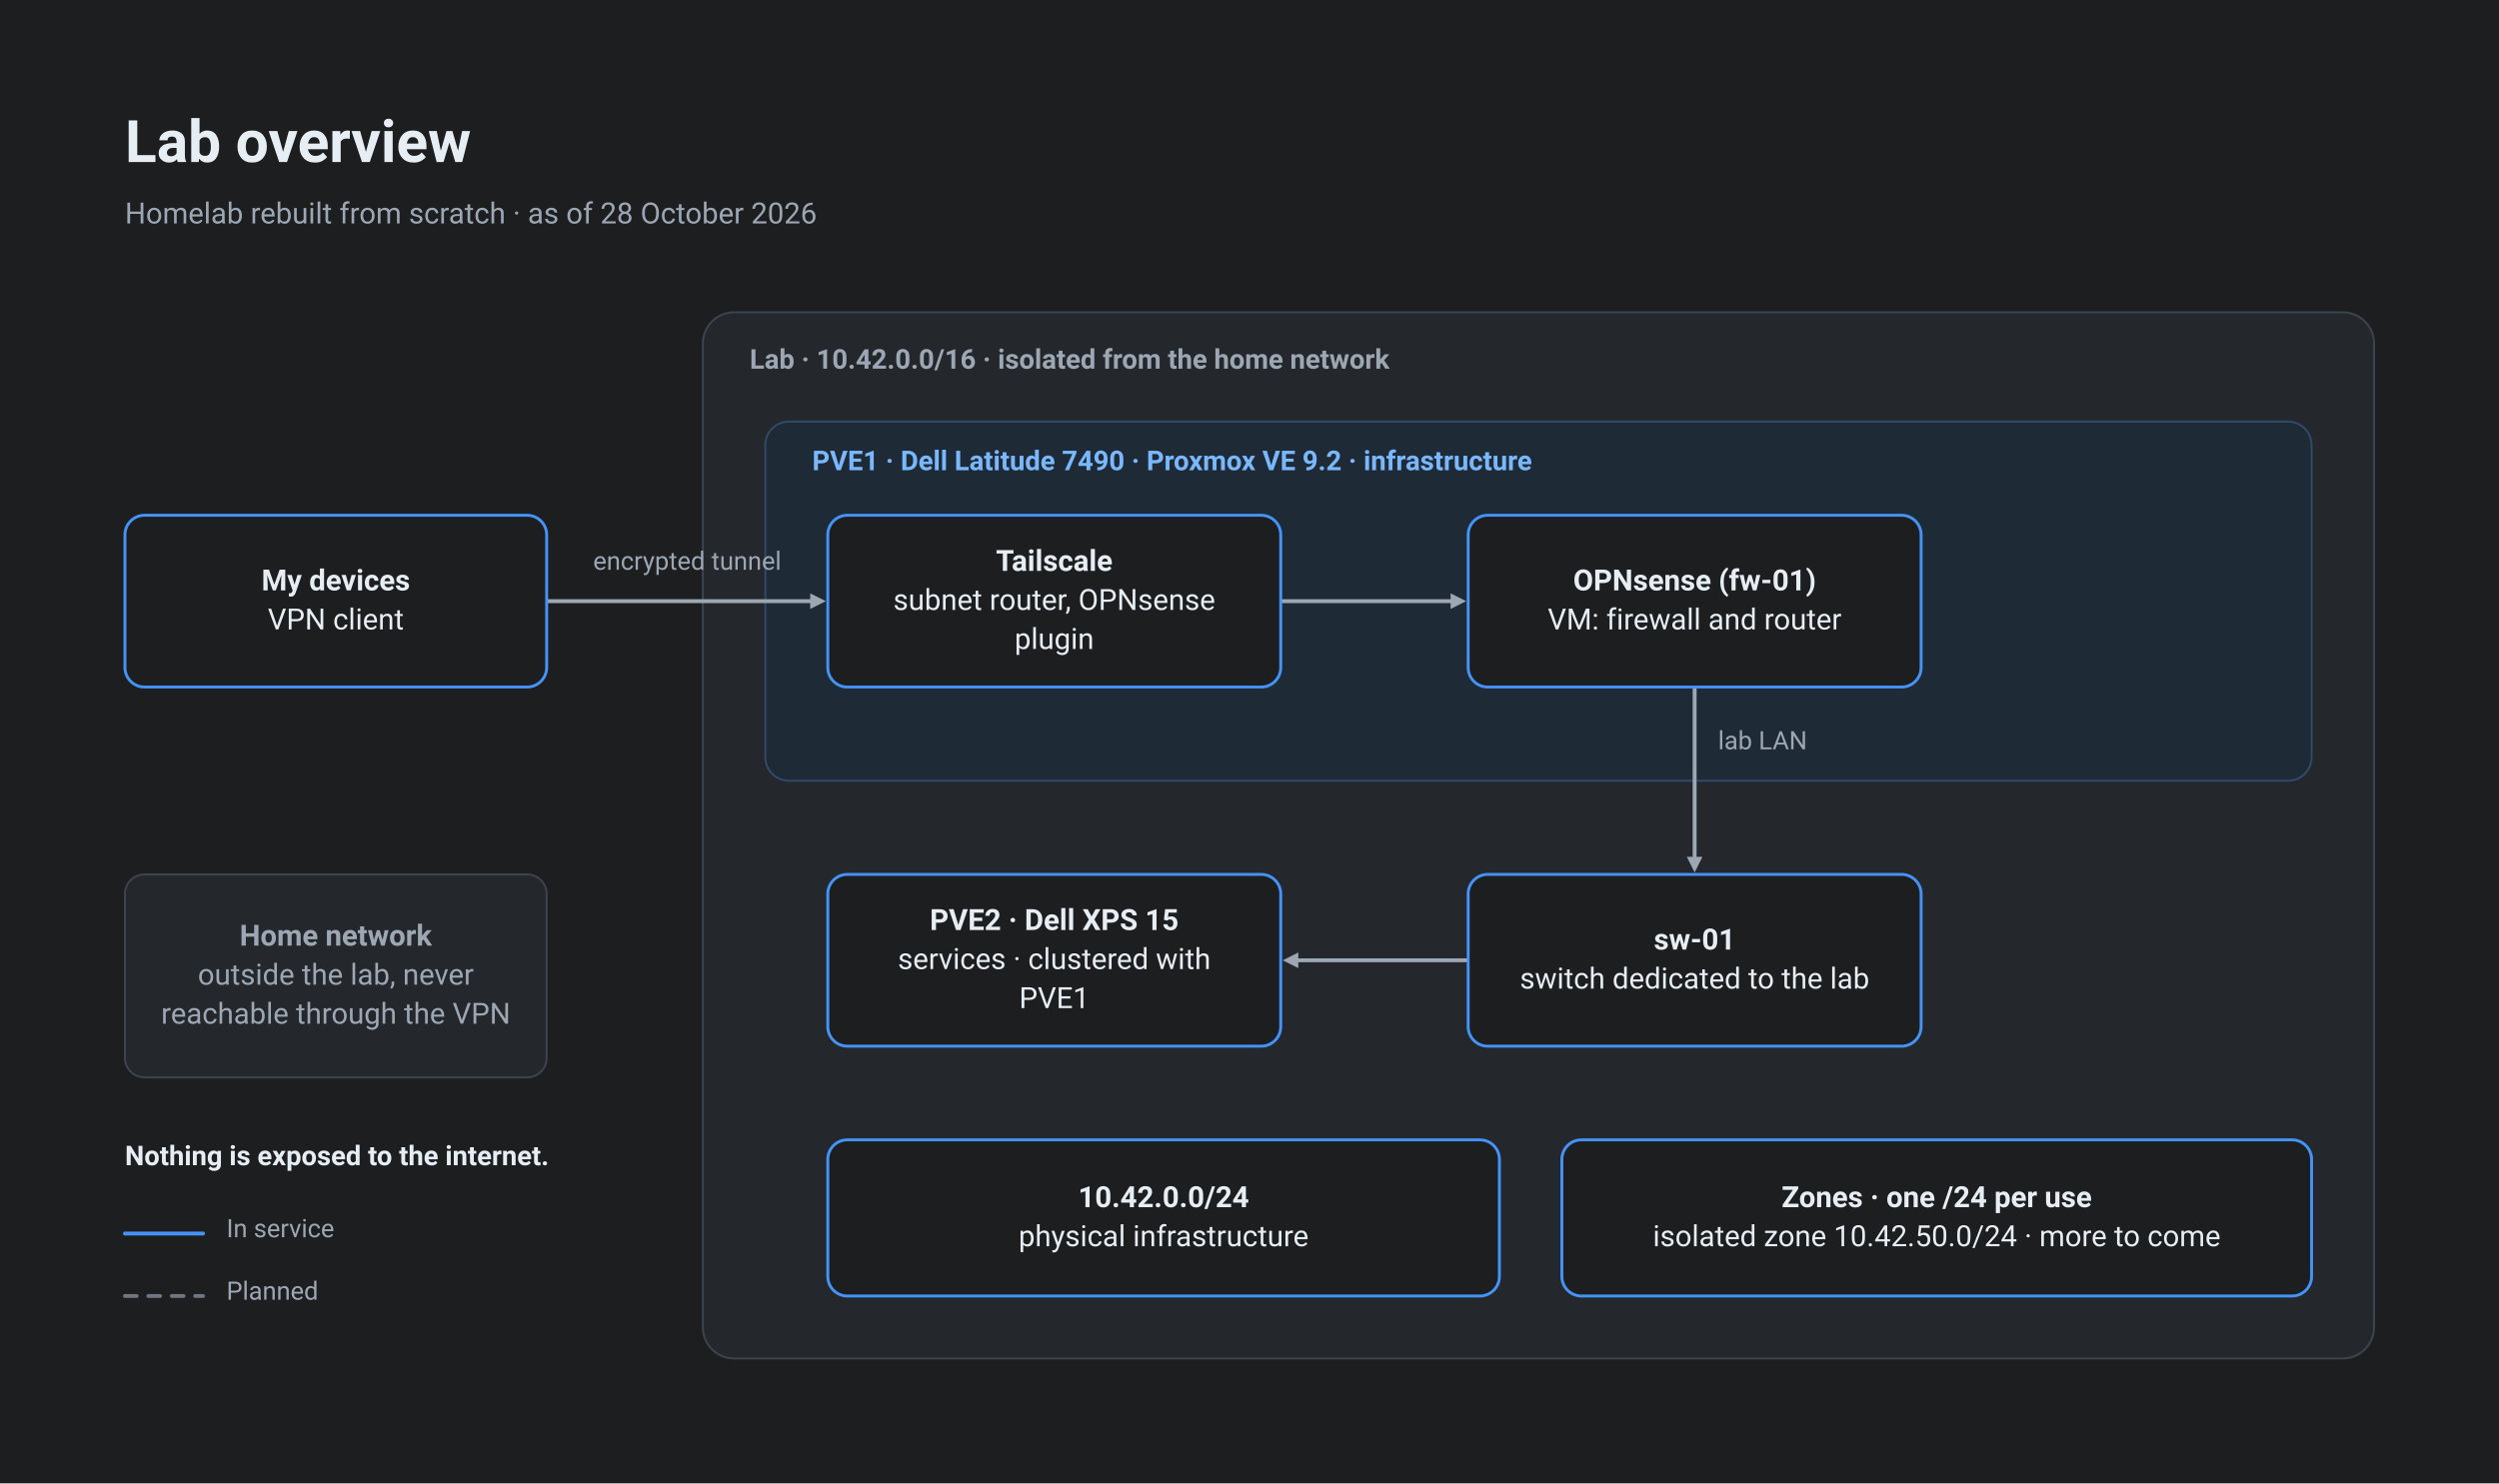
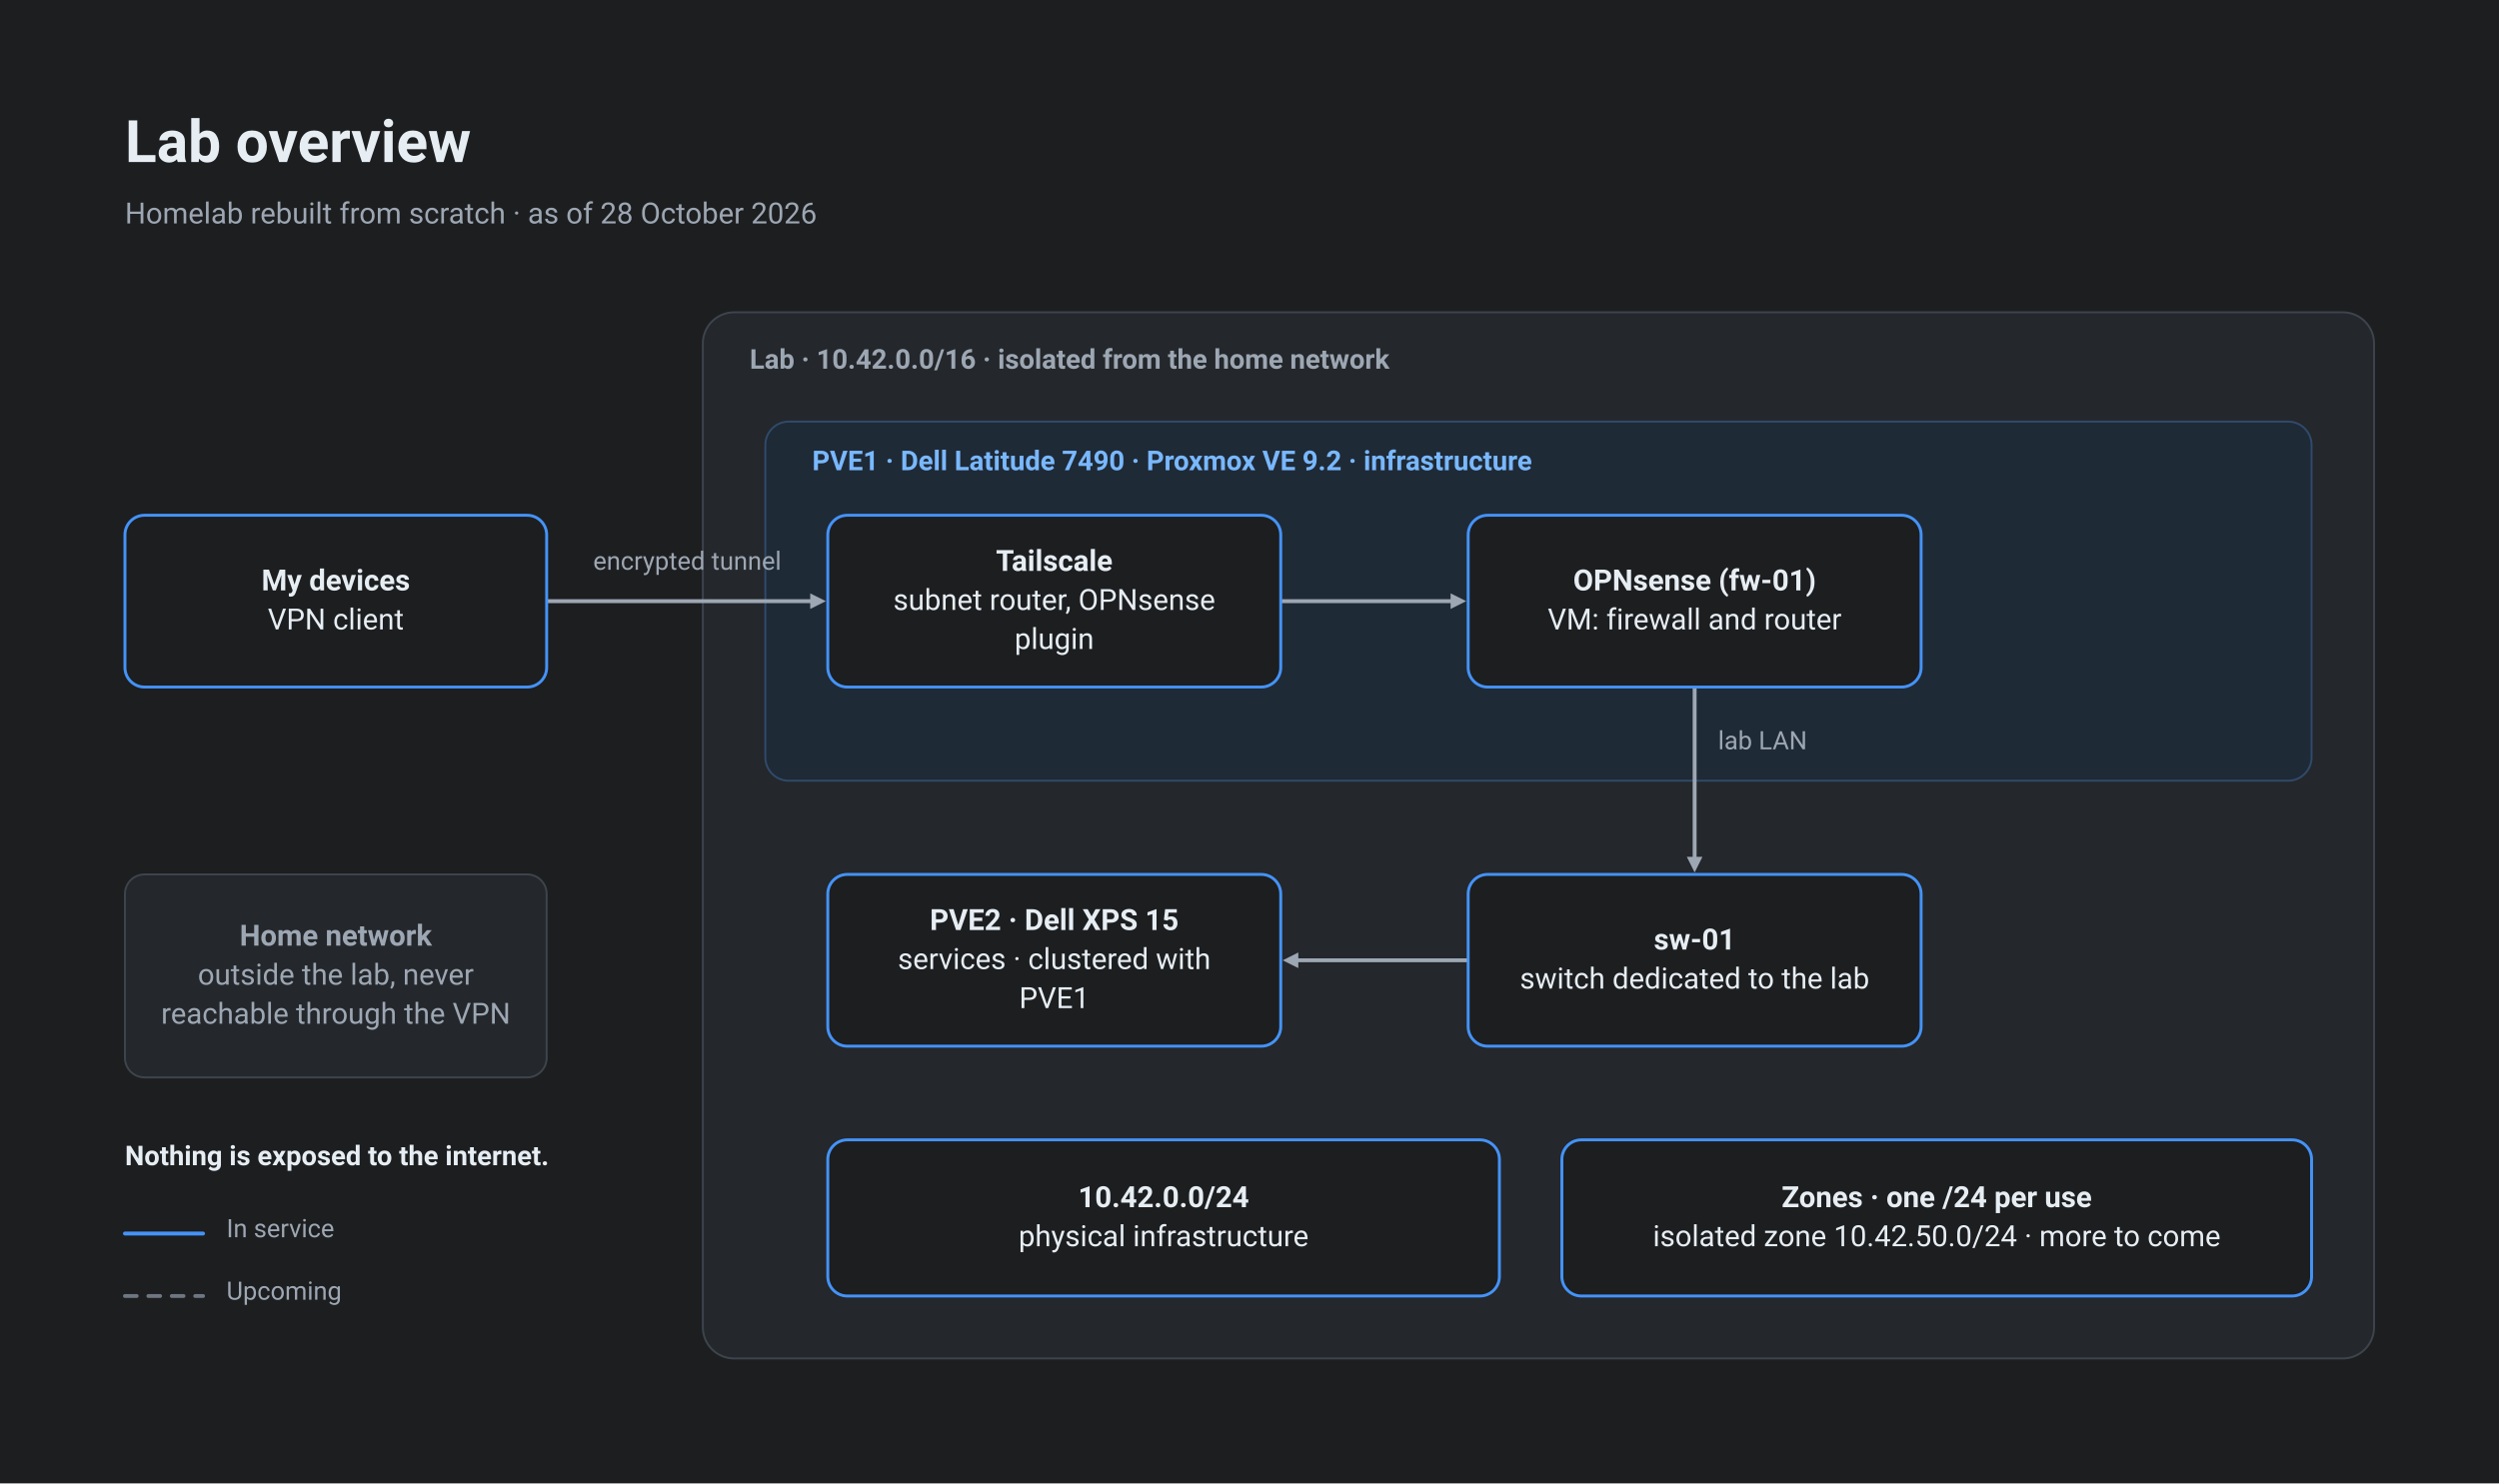
<svg xmlns="http://www.w3.org/2000/svg" width="1280" height="760" viewBox="0 0 1280 760" role="img" aria-label="Lab overview" font-family="system-ui, -apple-system, 'Segoe UI', Roboto, Helvetica, Arial, sans-serif">
  <rect width="1280" height="760" fill="#1d1e20" />
  <rect x="360" y="160" width="856" height="536" rx="16" fill="#24272b" stroke="#3d444d" stroke-width="1" />
  <rect x="392" y="216" width="792" height="184" rx="12" fill="#1f2a37" stroke="#2f4a6b" stroke-width="1" />
  <svg x="280" y="304" overflow="visible" width="143" height="8" viewBox="0 0 143 8" preserveAspectRatio="none" style="fill: none; stroke: #9da7b3; stroke-width: 2; stroke-linecap: round; stroke-linejoin: round">
    <defs>
      <marker id="dc-arrow-head-filled-1" orient="auto" markerWidth="5" markerHeight="5" refX="2" refY="2" overflow="visible">
        <path d="M0 0 L4 2 L0 4 Z" fill="#9da7b3" stroke="none" style="stroke: none; fill: #9da7b3; fill: context-stroke" />
      </marker>
    </defs>
    <path d="M 0 4 L 139 4" marker-end="url(#dc-arrow-head-filled-1)" />
  </svg>
  <svg x="656" y="304" overflow="visible" width="95" height="8" viewBox="0 0 95 8" preserveAspectRatio="none" style="fill: none; stroke: #9da7b3; stroke-width: 2; stroke-linecap: round; stroke-linejoin: round">
    <defs>
      <marker id="dc-arrow-head-filled-2" orient="auto" markerWidth="5" markerHeight="5" refX="2" refY="2" overflow="visible">
        <path d="M0 0 L4 2 L0 4 Z" fill="#9da7b3" stroke="none" style="stroke: none; fill: #9da7b3; fill: context-stroke" />
      </marker>
    </defs>
    <path d="M 0 4 L 91 4" marker-end="url(#dc-arrow-head-filled-2)" />
  </svg>
  <svg x="864" y="352" overflow="visible" width="8" height="95" viewBox="0 0 8 95" preserveAspectRatio="none" style="fill: none; stroke: #9da7b3; stroke-width: 2; stroke-linecap: round; stroke-linejoin: round">
    <defs>
      <marker id="dc-arrow-head-filled-3" orient="auto" markerWidth="5" markerHeight="5" refX="2" refY="2" overflow="visible">
        <path d="M0 0 L4 2 L0 4 Z" fill="#9da7b3" stroke="none" style="stroke: none; fill: #9da7b3; fill: context-stroke" />
      </marker>
    </defs>
    <path d="M 4 0 L 4 91" marker-end="url(#dc-arrow-head-filled-3)" />
  </svg>
  <svg x="657" y="488" overflow="visible" width="95" height="8" viewBox="0 0 95 8" preserveAspectRatio="none" style="fill: none; stroke: #9da7b3; stroke-width: 2; stroke-linecap: round; stroke-linejoin: round">
    <defs>
      <marker id="dc-arrow-head-filled-4" orient="auto" markerWidth="5" markerHeight="5" refX="2" refY="2" overflow="visible">
        <path d="M0 0 L4 2 L0 4 Z" fill="#9da7b3" stroke="none" style="stroke: none; fill: #9da7b3; fill: context-stroke" />
      </marker>
    </defs>
    <path d="M 95 4 L 4 4" marker-end="url(#dc-arrow-head-filled-4)" />
  </svg>
  <svg x="64" y="628" overflow="visible" width="40" height="8" viewBox="0 0 40 8" preserveAspectRatio="none" style="fill: none; stroke: #4493f8; stroke-width: 2; stroke-linecap: round">
    <path d="M 0 4 L 40 4" />
  </svg>
  <svg x="64" y="660" overflow="visible" width="40" height="8" viewBox="0 0 40 8" preserveAspectRatio="none" style="fill: none; stroke: #6e7681; stroke-width: 2; stroke-dasharray: 6 6; stroke-linecap: round">
    <path d="M 0 4 L 40 4" />
  </svg>
  <rect x="64" y="264" width="216" height="88" rx="10" fill="#1d1e20" stroke="#4493f8" stroke-width="1.5" />
  <text x="172" y="302.5" text-anchor="middle" font-size="15" font-weight="700" fill="#e6edf3">My devices</text>
  <text x="172" y="322.5" text-anchor="middle" font-size="15" fill="#e6edf3">VPN client</text>
  <rect x="424" y="264" width="232" height="88" rx="10" fill="#1d1e20" stroke="#4493f8" stroke-width="1.5" />
  <text x="540" y="292.5" text-anchor="middle" font-size="15" font-weight="700" fill="#e6edf3">Tailscale</text>
  <text x="540" y="312.5" text-anchor="middle" font-size="15" fill="#e6edf3">subnet router, OPNsense</text>
  <text x="540" y="332.5" text-anchor="middle" font-size="15" fill="#e6edf3">plugin</text>
  <rect x="752" y="264" width="232" height="88" rx="10" fill="#1d1e20" stroke="#4493f8" stroke-width="1.5" />
  <text x="868" y="302.5" text-anchor="middle" font-size="15" font-weight="700" fill="#e6edf3">OPNsense (fw-01)</text>
  <text x="868" y="322.5" text-anchor="middle" font-size="15" fill="#e6edf3">VM: firewall and router</text>
  <rect x="752" y="448" width="232" height="88" rx="10" fill="#1d1e20" stroke="#4493f8" stroke-width="1.5" />
  <text x="868" y="486.5" text-anchor="middle" font-size="15" font-weight="700" fill="#e6edf3">sw-01</text>
  <text x="868" y="506.5" text-anchor="middle" font-size="15" fill="#e6edf3">switch dedicated to the lab</text>
  <rect x="424" y="448" width="232" height="88" rx="10" fill="#1d1e20" stroke="#4493f8" stroke-width="1.5" />
  <text x="540" y="476.5" text-anchor="middle" font-size="15" font-weight="700" fill="#e6edf3">PVE2 · Dell XPS 15</text>
  <text x="540" y="496.5" text-anchor="middle" font-size="15" fill="#e6edf3">services · clustered with</text>
  <text x="540" y="516.5" text-anchor="middle" font-size="15" fill="#e6edf3">PVE1</text>
  <rect x="424" y="584" width="344" height="80" rx="10" fill="#1d1e20" stroke="#4493f8" stroke-width="1.5" />
  <text x="596" y="618.5" text-anchor="middle" font-size="15" font-weight="700" fill="#e6edf3">10.42.0.0/24</text>
  <text x="596" y="638.5" text-anchor="middle" font-size="15" fill="#e6edf3">physical infrastructure</text>
  <rect x="800" y="584" width="384" height="80" rx="10" fill="#1d1e20" stroke="#4493f8" stroke-width="1.5" />
  <text x="992" y="618.5" text-anchor="middle" font-size="15" font-weight="700" fill="#e6edf3">Zones · one /24 per use</text>
  <text x="992" y="638.5" text-anchor="middle" font-size="15" fill="#e6edf3">isolated zone 10.42.50.0/24 · more to come</text>
  <rect x="64" y="448" width="216" height="104" rx="10" fill="#24272b" stroke="#3d444d" stroke-width="1" />
  <text x="172" y="484.5" text-anchor="middle" font-size="15" font-weight="700" fill="#9da7b3">Home network</text>
  <text x="172" y="504.5" text-anchor="middle" font-size="15" fill="#9da7b3">outside the lab, never</text>
  <text x="172" y="524.5" text-anchor="middle" font-size="15" fill="#9da7b3">reachable through the VPN</text>
  <text x="64" y="83.0" font-size="30" font-weight="700" fill="#e6edf3">Lab overview</text>
  <text x="64" y="114.5" font-size="15" fill="#9da7b3">Homelab rebuilt from scratch · as of 28 October 2026</text>
  <text x="384" y="188.9" font-size="14" font-weight="600" fill="#9da7b3">Lab · 10.42.0.0/16 · isolated from the home network</text>
  <text x="416" y="240.9" font-size="14" font-weight="600" fill="#79b8ff">PVE1 · Dell Latitude 7490 · Proxmox VE 9.2 · infrastructure</text>
  <text x="352" y="291.9" text-anchor="middle" font-size="13" fill="#9da7b3">encrypted tunnel</text>
  <text x="880" y="383.9" font-size="13" fill="#9da7b3">lab LAN</text>
  <text x="64" y="597.0" font-size="14" font-weight="600" fill="#e6edf3">Nothing is exposed to the internet.</text>
  <text x="116" y="633.9" font-size="13" fill="#9da7b3">In service</text>
-   <text x="116" y="665.9" font-size="13" fill="#9da7b3">Planned</text>
+   <text x="116" y="665.9" font-size="13" fill="#9da7b3">Upcoming</text>
</svg>
